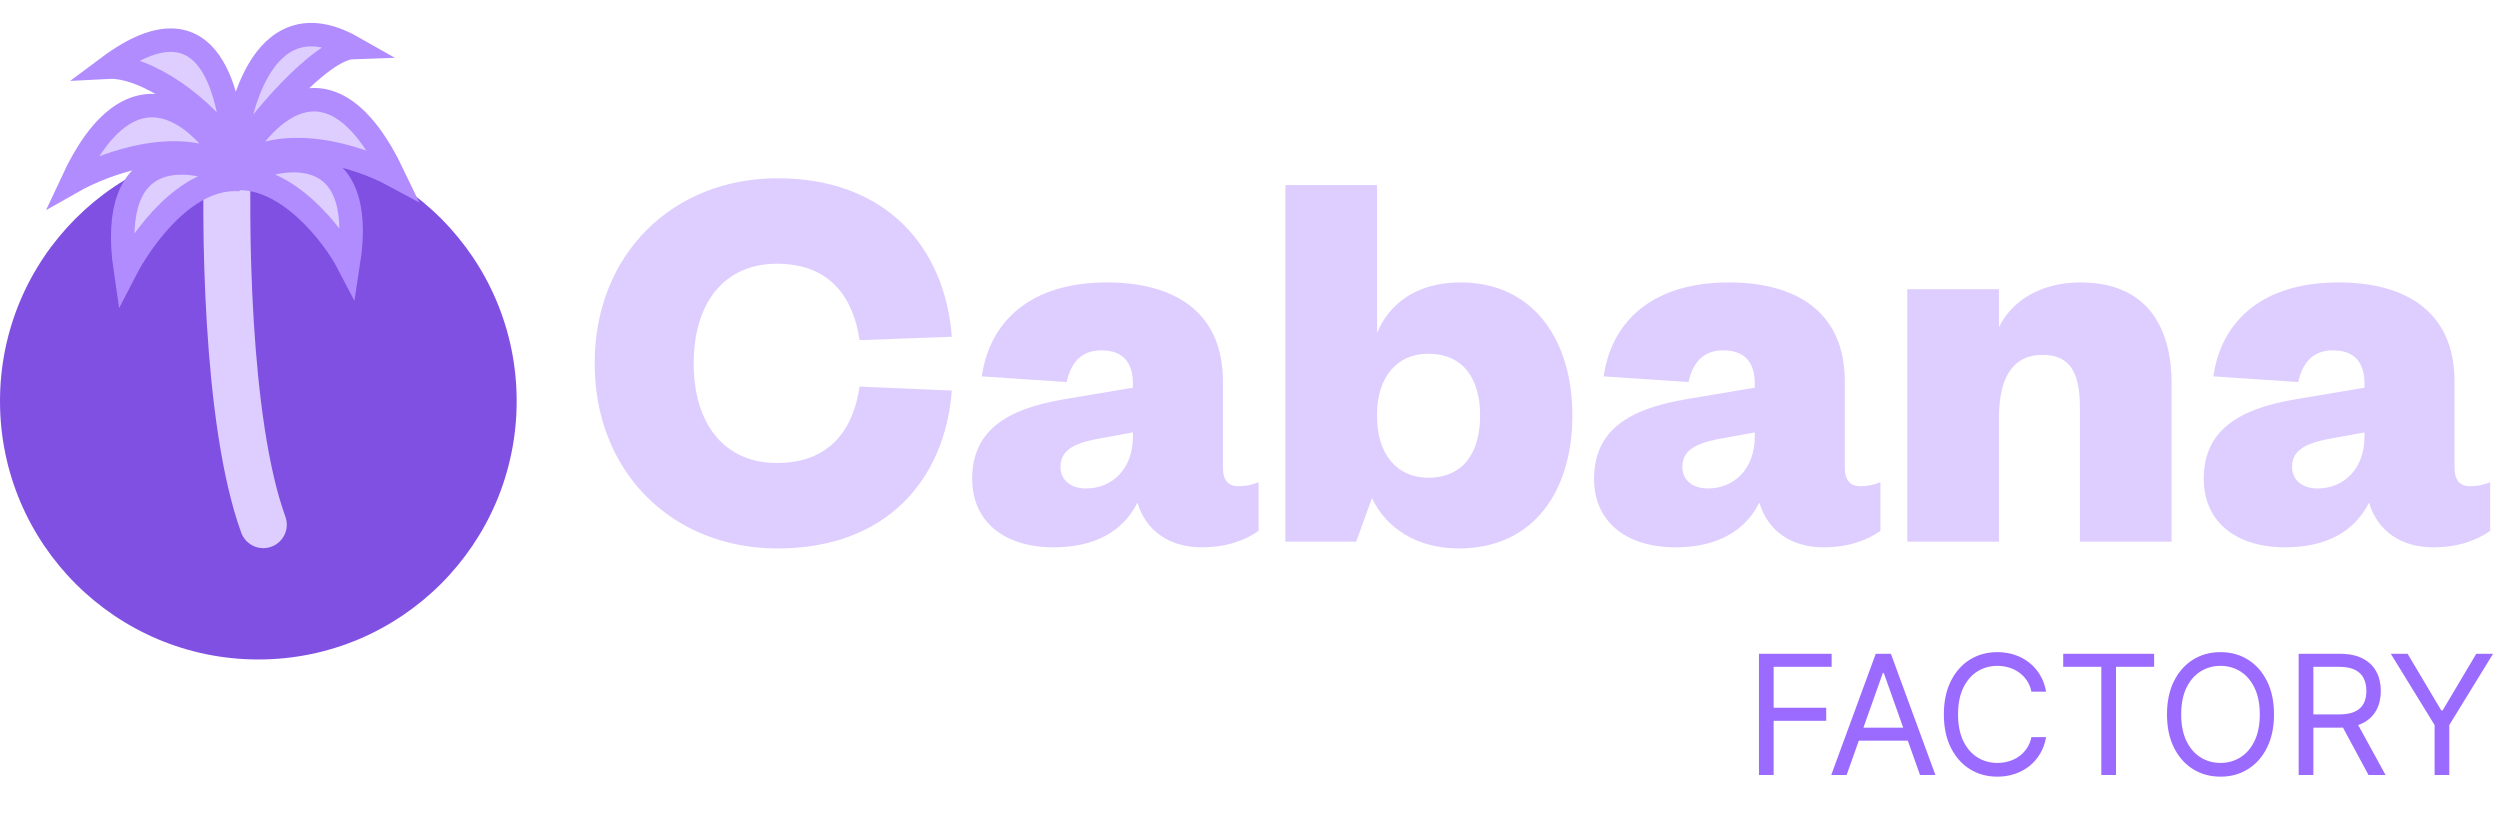
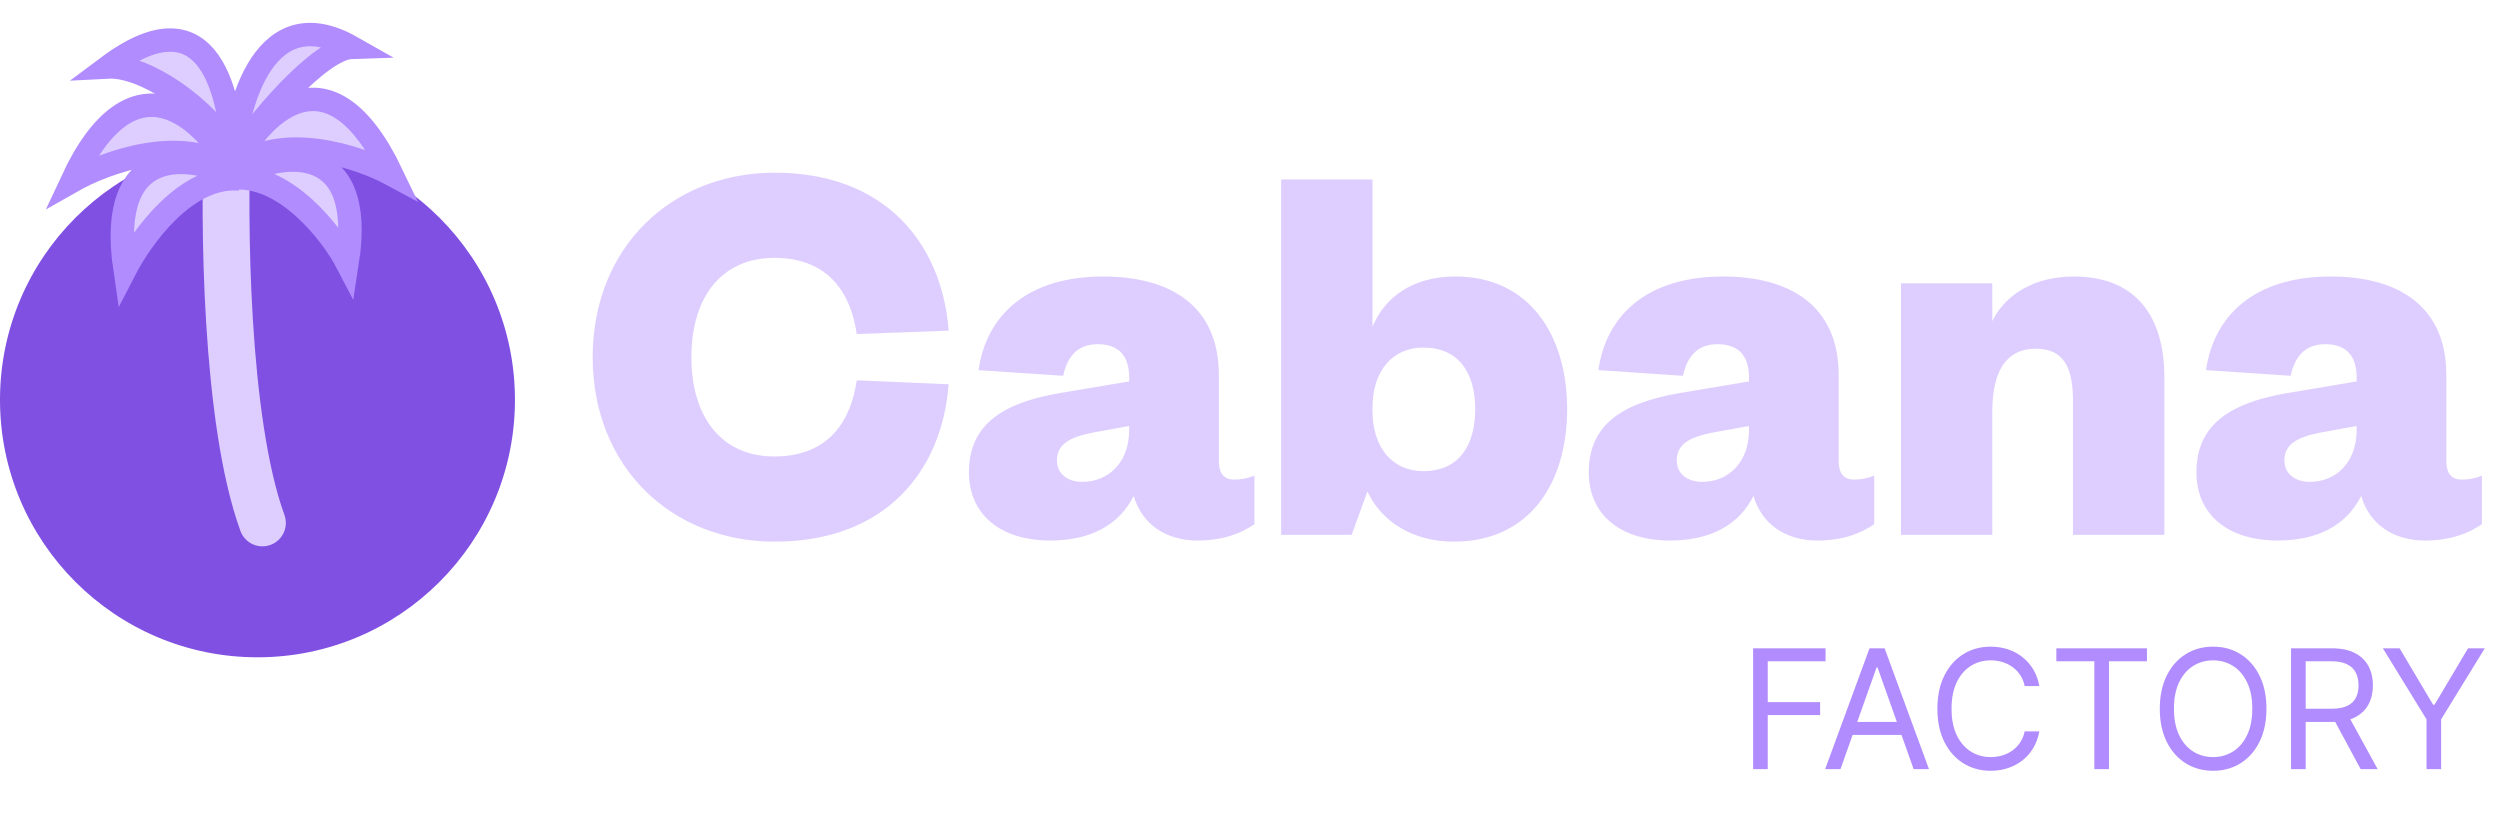
- <svg xmlns="http://www.w3.org/2000/svg" width="300" height="98" viewBox="0 0 300 98" fill="none">
-   <path d="M62 48.137C62 65.257 48.121 79.137 31 79.137C13.879 79.137 0 65.257 0 48.137C0 31.016 13.879 17.137 31 17.137C48.121 17.137 62 31.016 62 48.137Z" fill="#8050E3" />
-   <path d="M27.385 15.883C26.924 26.446 27.122 50.649 31.596 62.957" stroke="#DECEFF" stroke-width="5.636" stroke-linecap="round" />
-   <path d="M28.119 18.476C27.647 12.397 25.72 -1.444 12.986 8.057C17.385 7.825 24.809 12.83 28.119 18.476Z" fill="#DECEFF" stroke="#B18CFF" stroke-width="2.818" />
-   <path d="M27.938 20.468C24.584 14.298 16.033 5.929 8.655 21.816C12.665 19.534 22.134 16.069 27.938 20.468Z" fill="#DECEFF" stroke="#B18CFF" stroke-width="2.818" />
-   <path d="M28.843 21.553C23.293 18.496 12.751 16.909 15.048 32.441C16.928 28.798 22.329 21.007 28.843 21.553Z" fill="#DECEFF" stroke="#B18CFF" stroke-width="2.818" />
-   <path d="M28.028 19.47C28.247 14.765 31.02 -0.728 42.344 5.696C38.527 5.822 30.718 14.902 28.028 19.47Z" fill="#DECEFF" stroke="#B18CFF" stroke-width="2.818" />
-   <path d="M27.937 20.468C31.149 13.934 39.496 4.896 47.188 21.011C43.143 18.826 33.63 15.659 27.937 20.468Z" fill="#DECEFF" stroke="#B18CFF" stroke-width="2.818" />
-   <path d="M27.846 21.466C33.319 18.293 44.18 16.412 41.801 31.643C39.985 28.154 34.245 20.71 27.846 21.466Z" fill="#DECEFF" stroke="#B18CFF" stroke-width="2.818" />
-   <path d="M71.359 43.604C71.359 30.426 80.8 21.392 93.298 21.392C106.408 21.392 113.404 29.747 114.219 40.411L103.147 40.819C102.468 36.064 99.887 31.649 93.23 31.649C86.913 31.649 83.245 36.336 83.245 43.604C83.245 50.872 86.913 55.558 93.23 55.558C99.887 55.558 102.468 51.143 103.147 46.389L114.219 46.864C113.404 57.528 106.408 65.815 93.298 65.815C80.8 65.815 71.359 56.781 71.359 43.604ZM135.951 52.366V51.891L131.468 52.706C128.819 53.249 127.257 54.064 127.257 56.034C127.257 57.596 128.48 58.615 130.314 58.615C133.438 58.615 135.951 56.306 135.951 52.366ZM146.752 45.777V56.102C146.752 57.664 147.431 58.343 148.586 58.343C149.469 58.343 150.148 58.208 151.031 57.868V63.709C149.469 64.796 147.295 65.679 144.17 65.679C140.435 65.679 137.514 63.777 136.495 60.313C134.729 63.845 131.265 65.679 126.442 65.679C120.532 65.679 116.661 62.623 116.661 57.46C116.661 51.619 120.872 49.105 127.461 47.951L135.951 46.524V46.049C135.951 43.536 134.797 42.041 132.148 42.041C129.702 42.041 128.48 43.604 128.004 45.845L117.815 45.166C118.766 38.509 123.725 33.89 132.827 33.89C140.842 33.89 146.752 37.355 146.752 45.777ZM165.251 49.649V50.056C165.251 54.472 167.628 57.325 171.364 57.325C175.643 57.325 177.613 54.268 177.613 49.853C177.613 45.505 175.643 42.449 171.364 42.449C167.628 42.449 165.251 45.302 165.251 49.649ZM164.639 59.77L162.737 65H154.247V22.207H165.251V39.936C166.745 36.336 170.141 33.89 175.235 33.89C184.134 33.89 188.685 40.955 188.685 49.853C188.685 58.819 184.134 65.815 175.032 65.815C170.141 65.815 166.337 63.438 164.639 59.77ZM210.576 52.366V51.891L206.093 52.706C203.444 53.249 201.882 54.064 201.882 56.034C201.882 57.596 203.104 58.615 204.938 58.615C208.063 58.615 210.576 56.306 210.576 52.366ZM221.376 45.777V56.102C221.376 57.664 222.055 58.343 223.21 58.343C224.093 58.343 224.772 58.208 225.655 57.868V63.709C224.093 64.796 221.92 65.679 218.795 65.679C215.059 65.679 212.138 63.777 211.12 60.313C209.353 63.845 205.889 65.679 201.067 65.679C195.157 65.679 191.285 62.623 191.285 57.46C191.285 51.619 195.497 49.105 202.086 47.951L210.576 46.524V46.049C210.576 43.536 209.421 42.041 206.772 42.041C204.327 42.041 203.104 43.604 202.629 45.845L192.44 45.166C193.391 38.509 198.35 33.89 207.452 33.89C215.467 33.89 221.376 37.355 221.376 45.777ZM239.875 50.124V65H228.871V34.705H239.875V39.256C241.505 35.928 245.105 33.89 249.656 33.89C257.943 33.89 260.592 39.664 260.592 45.981V65H249.588V48.902C249.588 44.758 248.434 42.585 245.105 42.585C241.37 42.585 239.875 45.573 239.875 50.124ZM283.741 52.366V51.891L279.258 52.706C276.609 53.249 275.047 54.064 275.047 56.034C275.047 57.596 276.27 58.615 278.104 58.615C281.228 58.615 283.741 56.306 283.741 52.366ZM294.542 45.777V56.102C294.542 57.664 295.221 58.343 296.376 58.343C297.259 58.343 297.938 58.208 298.821 57.868V63.709C297.259 64.796 295.085 65.679 291.96 65.679C288.225 65.679 285.304 63.777 284.285 60.313C282.519 63.845 279.055 65.679 274.232 65.679C268.322 65.679 264.451 62.623 264.451 57.46C264.451 51.619 268.662 49.105 275.251 47.951L283.741 46.524V46.049C283.741 43.536 282.587 42.041 279.938 42.041C277.492 42.041 276.27 43.604 275.794 45.845L265.605 45.166C266.556 38.509 271.515 33.89 280.617 33.89C288.632 33.89 294.542 37.355 294.542 45.777Z" fill="#DECEFF" />
-   <path d="M211.076 93V78.454H219.797V80.017H212.837V84.932H219.144V86.494H212.837V93H211.076ZM221.594 93H219.748L225.089 78.454H226.907L232.248 93H230.401L226.055 80.756H225.941L221.594 93ZM222.276 87.318H229.719V88.881H222.276V87.318ZM245.534 83H243.773C243.669 82.493 243.486 82.048 243.226 81.665C242.97 81.281 242.658 80.959 242.289 80.699C241.924 80.434 241.519 80.235 241.074 80.102C240.629 79.97 240.165 79.903 239.682 79.903C238.801 79.903 238.003 80.126 237.289 80.571C236.578 81.016 236.012 81.672 235.591 82.538C235.174 83.405 234.966 84.468 234.966 85.727C234.966 86.987 235.174 88.05 235.591 88.916C236.012 89.783 236.578 90.438 237.289 90.883C238.003 91.329 238.801 91.551 239.682 91.551C240.165 91.551 240.629 91.485 241.074 91.352C241.519 91.22 241.924 91.023 242.289 90.763C242.658 90.498 242.97 90.173 243.226 89.79C243.486 89.401 243.669 88.956 243.773 88.454H245.534C245.402 89.198 245.16 89.863 244.81 90.45C244.459 91.037 244.024 91.537 243.503 91.949C242.982 92.356 242.397 92.666 241.749 92.879C241.105 93.092 240.416 93.199 239.682 93.199C238.441 93.199 237.338 92.896 236.372 92.29C235.406 91.684 234.646 90.822 234.093 89.704C233.539 88.587 233.262 87.261 233.262 85.727C233.262 84.193 233.539 82.867 234.093 81.75C234.646 80.633 235.406 79.771 236.372 79.165C237.338 78.559 238.441 78.256 239.682 78.256C240.416 78.256 241.105 78.362 241.749 78.575C242.397 78.788 242.982 79.101 243.503 79.513C244.024 79.92 244.459 80.417 244.81 81.004C245.16 81.587 245.402 82.252 245.534 83ZM247.585 80.017V78.454H258.494V80.017H253.92V93H252.159V80.017H247.585ZM272.88 85.727C272.88 87.261 272.603 88.587 272.049 89.704C271.495 90.822 270.735 91.684 269.769 92.29C268.803 92.896 267.7 93.199 266.459 93.199C265.219 93.199 264.116 92.896 263.15 92.29C262.184 91.684 261.424 90.822 260.87 89.704C260.316 88.587 260.039 87.261 260.039 85.727C260.039 84.193 260.316 82.867 260.87 81.75C261.424 80.633 262.184 79.771 263.15 79.165C264.116 78.559 265.219 78.256 266.459 78.256C267.7 78.256 268.803 78.559 269.769 79.165C270.735 79.771 271.495 80.633 272.049 81.75C272.603 82.867 272.88 84.193 272.88 85.727ZM271.175 85.727C271.175 84.468 270.965 83.405 270.543 82.538C270.126 81.672 269.561 81.016 268.846 80.571C268.135 80.126 267.34 79.903 266.459 79.903C265.579 79.903 264.781 80.126 264.066 80.571C263.356 81.016 262.79 81.672 262.368 82.538C261.952 83.405 261.743 84.468 261.743 85.727C261.743 86.987 261.952 88.05 262.368 88.916C262.79 89.783 263.356 90.438 264.066 90.883C264.781 91.329 265.579 91.551 266.459 91.551C267.34 91.551 268.135 91.329 268.846 90.883C269.561 90.438 270.126 89.783 270.543 88.916C270.965 88.05 271.175 86.987 271.175 85.727ZM275.841 93V78.454H280.756C281.893 78.454 282.825 78.649 283.555 79.037C284.284 79.421 284.823 79.948 285.174 80.621C285.524 81.293 285.699 82.058 285.699 82.915C285.699 83.772 285.524 84.532 285.174 85.195C284.823 85.858 284.286 86.378 283.562 86.757C282.837 87.131 281.912 87.318 280.785 87.318H276.807V85.727H280.728C281.504 85.727 282.129 85.614 282.603 85.386C283.081 85.159 283.427 84.837 283.64 84.421C283.858 83.999 283.966 83.497 283.966 82.915C283.966 82.332 283.858 81.823 283.64 81.388C283.422 80.952 283.074 80.616 282.596 80.379C282.117 80.138 281.485 80.017 280.699 80.017H277.603V93H275.841ZM282.688 86.466L286.268 93H284.222L280.699 86.466H282.688ZM286.896 78.454H288.913L292.947 85.244H293.118L297.152 78.454H299.169L293.913 87.006V93H292.152V87.006L286.896 78.454Z" fill="#9B6AFF" />
+ <svg xmlns="http://www.w3.org/2000/svg" width="215" height="71" viewBox="0 0 215 71" fill="none">
+   <path d="M44.286 34.385C44.286 46.614 34.372 56.528 22.143 56.528C9.914 56.528 0 46.614 0 34.385C0 22.156 9.914 12.242 22.143 12.242C34.372 12.242 44.286 22.156 44.286 34.385Z" fill="#8050E3" />
+   <path d="M19.56 11.348C19.231 18.893 19.372 36.181 22.569 44.972" stroke="#DECEFF" stroke-width="4.026" stroke-linecap="round" />
+   <path d="M20.084 13.2C19.748 8.857 18.371 -1.029 9.276 5.758C12.418 5.592 17.721 9.167 20.084 13.2Z" fill="#DECEFF" stroke="#B18CFF" stroke-width="2.013" />
+   <path d="M19.955 14.62C17.56 10.212 11.452 4.234 6.182 15.582C9.046 13.952 15.81 11.477 19.955 14.62Z" fill="#DECEFF" stroke="#B18CFF" stroke-width="2.013" />
+   <path d="M20.602 15.394C16.637 13.211 9.108 12.078 10.749 23.172C12.091 20.57 15.949 15.004 20.602 15.394Z" fill="#DECEFF" stroke="#B18CFF" stroke-width="2.013" />
+   <path d="M20.02 13.908C20.176 10.547 22.157 -0.519 30.245 4.07C27.519 4.159 21.941 10.646 20.02 13.908Z" fill="#DECEFF" stroke="#B18CFF" stroke-width="2.013" />
+   <path d="M19.955 14.619C22.249 9.953 28.212 3.497 33.706 15.007C30.817 13.447 24.021 11.184 19.955 14.619Z" fill="#DECEFF" stroke="#B18CFF" stroke-width="2.013" />
+   <path d="M19.89 15.333C23.799 13.067 31.557 11.723 29.858 22.603C28.561 20.11 24.46 14.793 19.89 15.333Z" fill="#DECEFF" stroke="#B18CFF" stroke-width="2.013" />
+   <path d="M50.97 30.717C50.97 21.304 57.714 14.851 66.642 14.851C76.006 14.851 81.003 20.819 81.585 28.436L73.677 28.728C73.192 25.331 71.348 22.178 66.593 22.178C62.081 22.178 59.461 25.526 59.461 30.717C59.461 35.908 62.081 39.256 66.593 39.256C71.348 39.256 73.192 36.102 73.677 32.706L81.585 33.046C81.003 40.663 76.006 46.582 66.642 46.582C57.714 46.582 50.97 40.129 50.97 30.717ZM97.108 36.976V36.636L93.906 37.218C92.014 37.606 90.898 38.189 90.898 39.596C90.898 40.712 91.771 41.439 93.081 41.439C95.313 41.439 97.108 39.79 97.108 36.976ZM104.823 32.269V39.644C104.823 40.76 105.308 41.245 106.133 41.245C106.763 41.245 107.248 41.148 107.879 40.906V45.078C106.763 45.854 105.211 46.485 102.979 46.485C100.31 46.485 98.224 45.127 97.496 42.652C96.235 45.175 93.76 46.485 90.316 46.485C86.095 46.485 83.329 44.302 83.329 40.614C83.329 36.442 86.337 34.647 91.043 33.822L97.108 32.803V32.464C97.108 30.668 96.283 29.601 94.391 29.601C92.645 29.601 91.771 30.717 91.432 32.318L84.154 31.833C84.833 27.078 88.375 23.779 94.876 23.779C100.601 23.779 104.823 26.253 104.823 32.269ZM118.036 35.035V35.326C118.036 38.48 119.734 40.517 122.403 40.517C125.459 40.517 126.866 38.334 126.866 35.181C126.866 32.075 125.459 29.892 122.403 29.892C119.734 29.892 118.036 31.93 118.036 35.035ZM117.599 42.264L116.241 46H110.176V15.434H118.036V28.097C119.103 25.526 121.529 23.779 125.168 23.779C131.524 23.779 134.775 28.825 134.775 35.181C134.775 41.585 131.524 46.582 125.023 46.582C121.529 46.582 118.812 44.884 117.599 42.264ZM150.412 36.976V36.636L147.209 37.218C145.317 37.606 144.201 38.189 144.201 39.596C144.201 40.712 145.075 41.439 146.385 41.439C148.616 41.439 150.412 39.79 150.412 36.976ZM158.126 32.269V39.644C158.126 40.76 158.611 41.245 159.436 41.245C160.067 41.245 160.552 41.148 161.182 40.906V45.078C160.067 45.854 158.514 46.485 156.282 46.485C153.614 46.485 151.527 45.127 150.8 42.652C149.538 45.175 147.064 46.485 143.619 46.485C139.398 46.485 136.632 44.302 136.632 40.614C136.632 36.442 139.641 34.647 144.347 33.822L150.412 32.803V32.464C150.412 30.668 149.587 29.601 147.695 29.601C145.948 29.601 145.075 30.717 144.735 32.318L137.457 31.833C138.137 27.078 141.678 23.779 148.18 23.779C153.905 23.779 158.126 26.253 158.126 32.269ZM171.339 35.375V46H163.48V24.361H171.339V27.612C172.504 25.234 175.075 23.779 178.326 23.779C184.245 23.779 186.137 27.903 186.137 32.415V46H178.277V34.501C178.277 31.542 177.453 29.989 175.075 29.989C172.407 29.989 171.339 32.124 171.339 35.375ZM202.672 36.976V36.636L199.47 37.218C197.578 37.606 196.462 38.189 196.462 39.596C196.462 40.712 197.336 41.439 198.645 41.439C200.877 41.439 202.672 39.79 202.672 36.976ZM210.387 32.269V39.644C210.387 40.76 210.872 41.245 211.697 41.245C212.328 41.245 212.813 41.148 213.443 40.906V45.078C212.328 45.854 210.775 46.485 208.543 46.485C205.875 46.485 203.788 45.127 203.061 42.652C201.799 45.175 199.325 46.485 195.88 46.485C191.659 46.485 188.893 44.302 188.893 40.614C188.893 36.442 191.902 34.647 196.608 33.822L202.672 32.803V32.464C202.672 30.668 201.848 29.601 199.955 29.601C198.209 29.601 197.336 30.717 196.996 32.318L189.718 31.833C190.397 27.078 193.939 23.779 200.441 23.779C206.166 23.779 210.387 26.253 210.387 32.269Z" fill="#DECEFF" />
+   <path d="M150.768 66.144V55.755H156.998V56.871H152.026V60.382H156.531V61.498H152.026V66.144H150.768ZM158.282 66.144H156.963L160.778 55.755H162.076L165.891 66.144H164.572L161.467 57.399H161.386L158.282 66.144ZM158.769 62.086H164.085V63.202H158.769V62.086ZM175.382 59.002H174.123C174.049 58.64 173.919 58.322 173.733 58.048C173.55 57.774 173.327 57.544 173.063 57.358C172.803 57.169 172.514 57.027 172.196 56.932C171.878 56.837 171.546 56.79 171.201 56.79C170.572 56.79 170.002 56.949 169.492 57.267C168.984 57.585 168.58 58.053 168.279 58.672C167.982 59.291 167.833 60.05 167.833 60.95C167.833 61.849 167.982 62.609 168.279 63.227C168.58 63.846 168.984 64.315 169.492 64.633C170.002 64.951 170.572 65.11 171.201 65.11C171.546 65.11 171.878 65.062 172.196 64.968C172.514 64.873 172.803 64.733 173.063 64.546C173.327 64.357 173.55 64.126 173.733 63.852C173.919 63.574 174.049 63.256 174.123 62.898H175.382C175.287 63.429 175.114 63.904 174.864 64.323C174.614 64.743 174.303 65.1 173.931 65.394C173.559 65.685 173.141 65.906 172.678 66.058C172.218 66.21 171.726 66.287 171.201 66.287C170.315 66.287 169.527 66.07 168.837 65.637C168.147 65.204 167.605 64.589 167.209 63.791C166.813 62.992 166.615 62.045 166.615 60.95C166.615 59.854 166.813 58.907 167.209 58.109C167.605 57.311 168.147 56.695 168.837 56.262C169.527 55.829 170.315 55.613 171.201 55.613C171.726 55.613 172.218 55.689 172.678 55.841C173.141 55.993 173.559 56.217 173.931 56.511C174.303 56.802 174.614 57.157 174.864 57.576C175.114 57.992 175.287 58.467 175.382 59.002ZM176.846 56.871V55.755H184.639V56.871H181.372V66.144H180.113V56.871H176.846ZM194.914 60.95C194.914 62.045 194.716 62.992 194.321 63.791C193.925 64.589 193.382 65.204 192.692 65.637C192.002 66.07 191.214 66.287 190.328 66.287C189.442 66.287 188.654 66.07 187.964 65.637C187.274 65.204 186.731 64.589 186.336 63.791C185.94 62.992 185.742 62.045 185.742 60.95C185.742 59.854 185.94 58.907 186.336 58.109C186.731 57.311 187.274 56.695 187.964 56.262C188.654 55.829 189.442 55.613 190.328 55.613C191.214 55.613 192.002 55.829 192.692 56.262C193.382 56.695 193.925 57.311 194.321 58.109C194.716 58.907 194.914 59.854 194.914 60.95ZM193.697 60.95C193.697 60.05 193.546 59.291 193.245 58.672C192.947 58.053 192.543 57.585 192.033 57.267C191.525 56.949 190.957 56.79 190.328 56.79C189.699 56.79 189.129 56.949 188.618 57.267C188.111 57.585 187.707 58.053 187.406 58.672C187.108 59.291 186.96 60.05 186.96 60.95C186.96 61.849 187.108 62.609 187.406 63.227C187.707 63.846 188.111 64.315 188.618 64.633C189.129 64.951 189.699 65.11 190.328 65.11C190.957 65.11 191.525 64.951 192.033 64.633C192.543 64.315 192.947 63.846 193.245 63.227C193.546 62.609 193.697 61.849 193.697 60.95ZM197.03 66.144V55.755H200.54C201.352 55.755 202.018 55.894 202.539 56.171C203.06 56.445 203.445 56.822 203.696 57.302C203.946 57.782 204.071 58.329 204.071 58.941C204.071 59.553 203.946 60.096 203.696 60.569C203.445 61.043 203.061 61.415 202.544 61.685C202.026 61.953 201.365 62.086 200.56 62.086H197.719V60.95H200.52C201.074 60.95 201.521 60.869 201.859 60.706C202.201 60.544 202.448 60.314 202.6 60.016C202.755 59.715 202.833 59.357 202.833 58.941C202.833 58.525 202.755 58.161 202.6 57.85C202.444 57.539 202.196 57.299 201.854 57.13C201.512 56.957 201.061 56.871 200.5 56.871H198.288V66.144H197.03ZM201.92 61.477L204.477 66.144H203.016L200.5 61.477H201.92ZM204.926 55.755H206.366L209.248 60.605H209.37L212.251 55.755H213.692L209.938 61.863V66.144H208.68V61.863L204.926 55.755Z" fill="#B18CFF" />
</svg>
